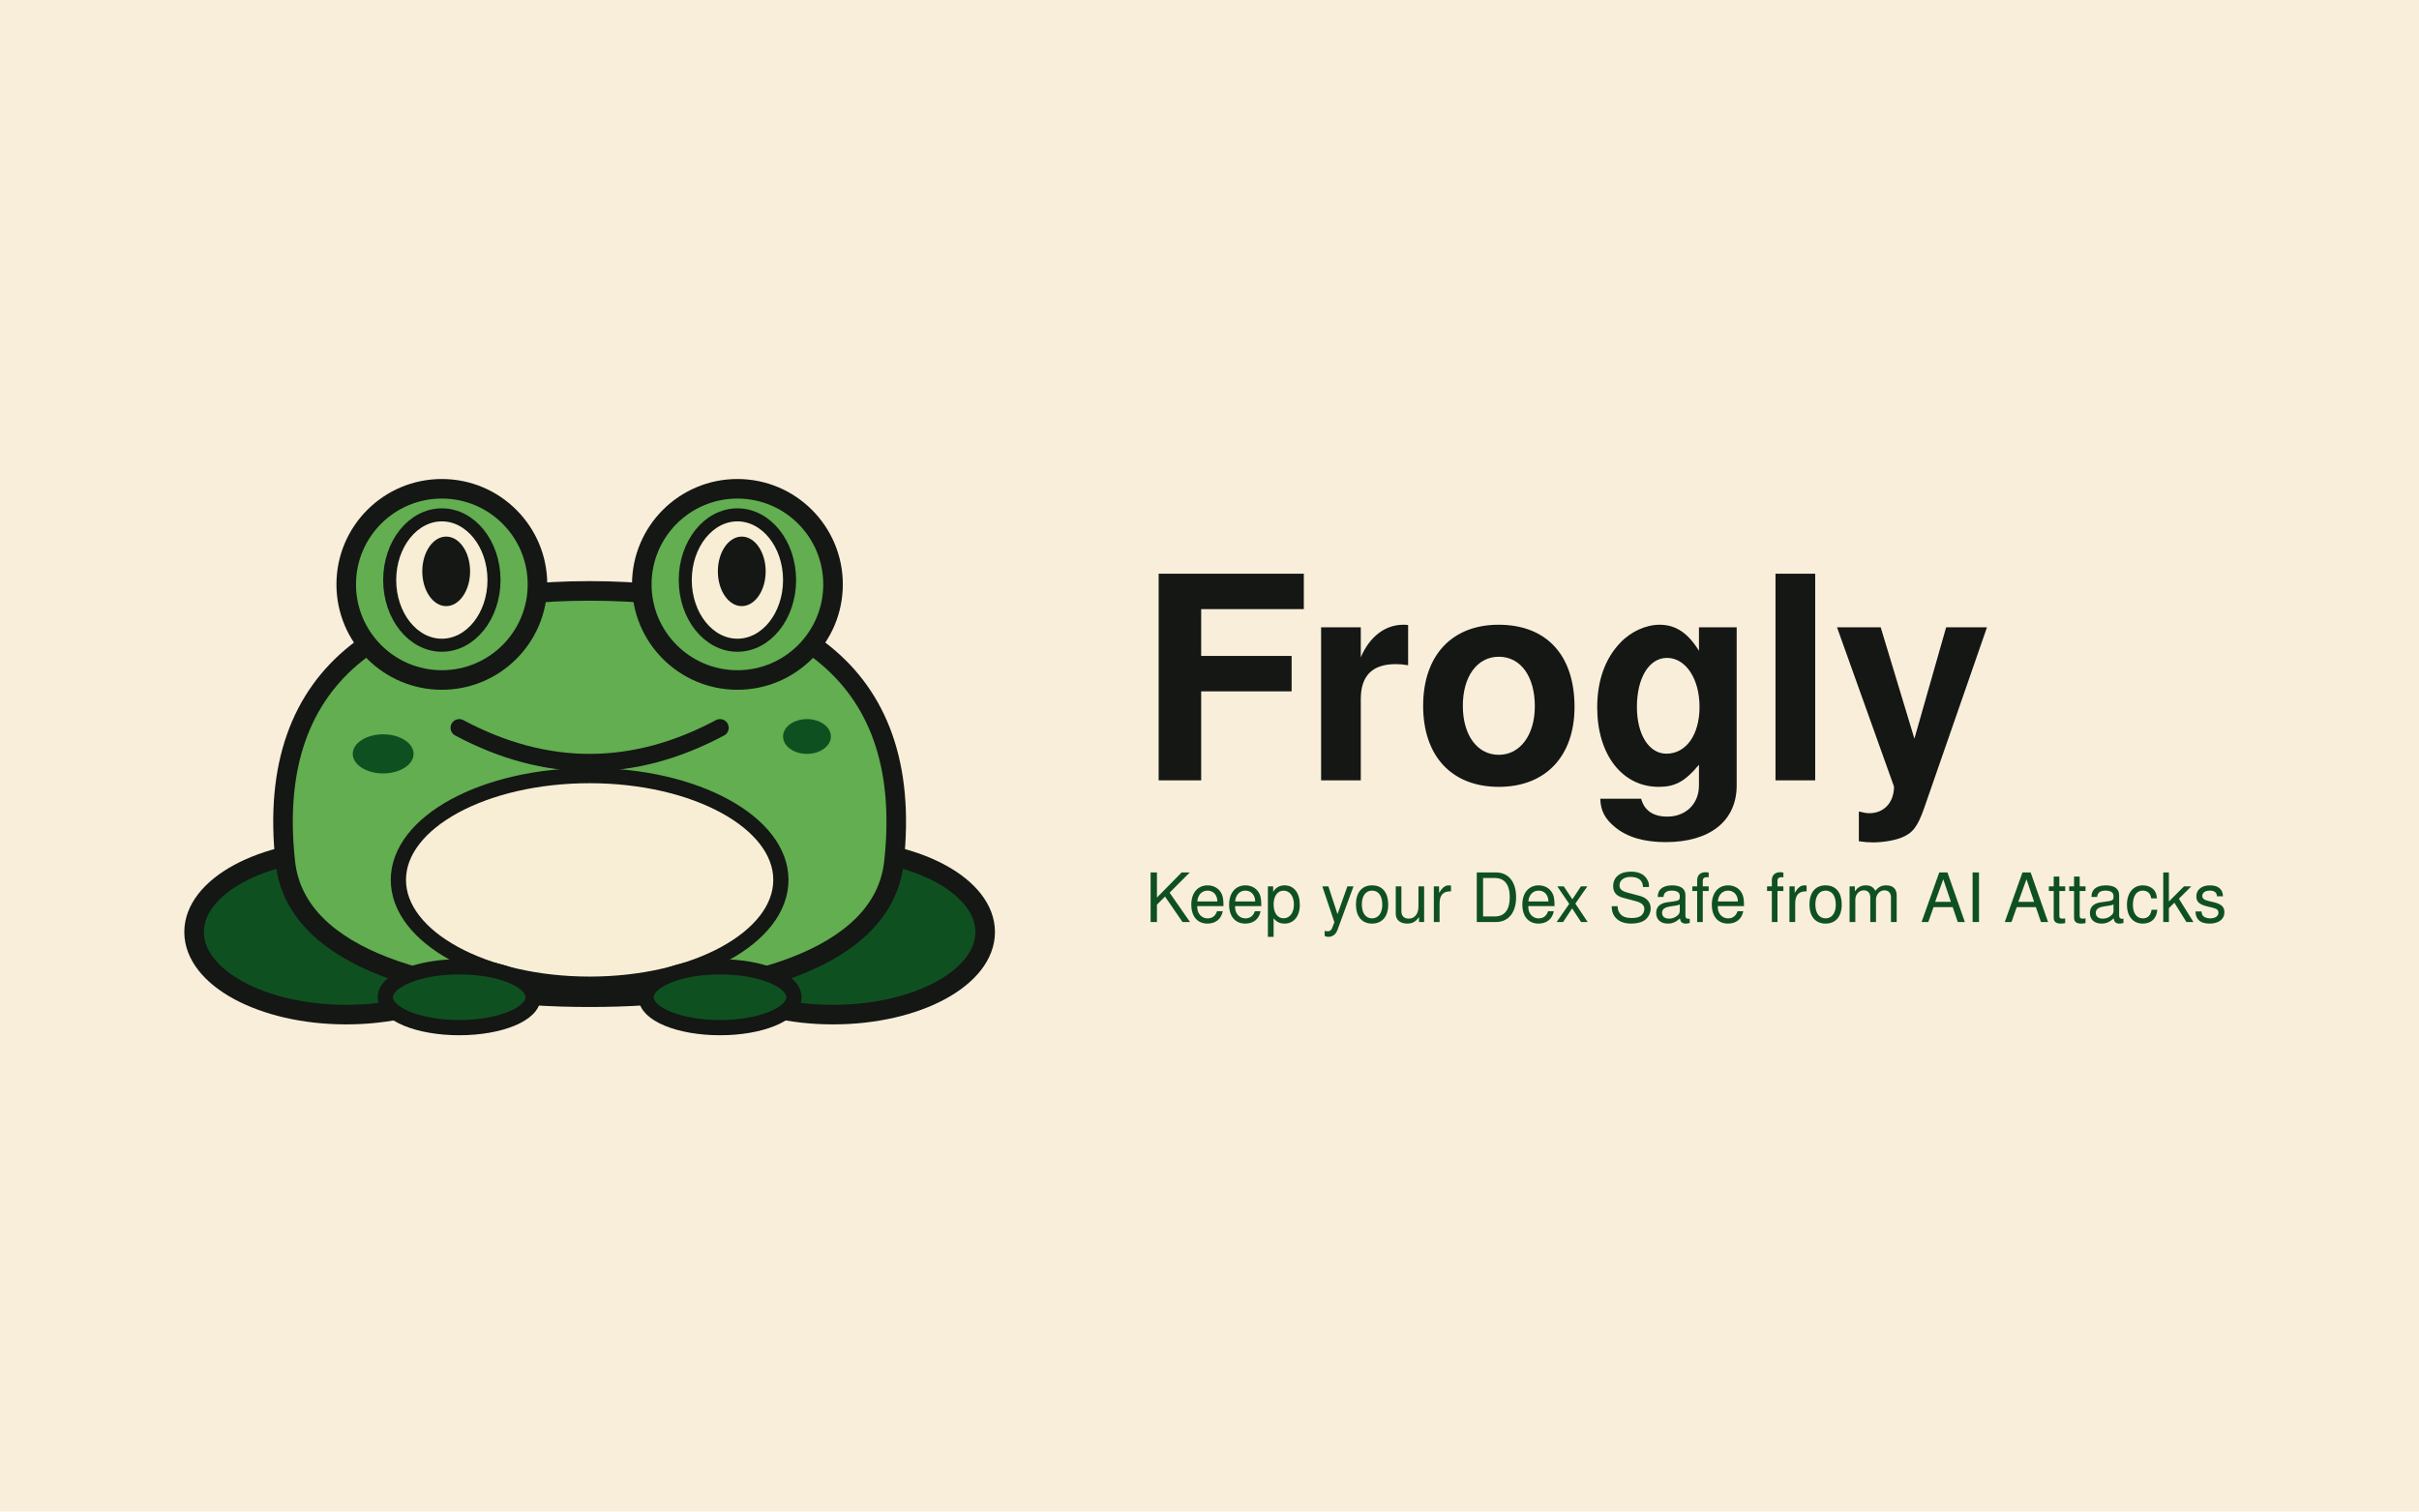
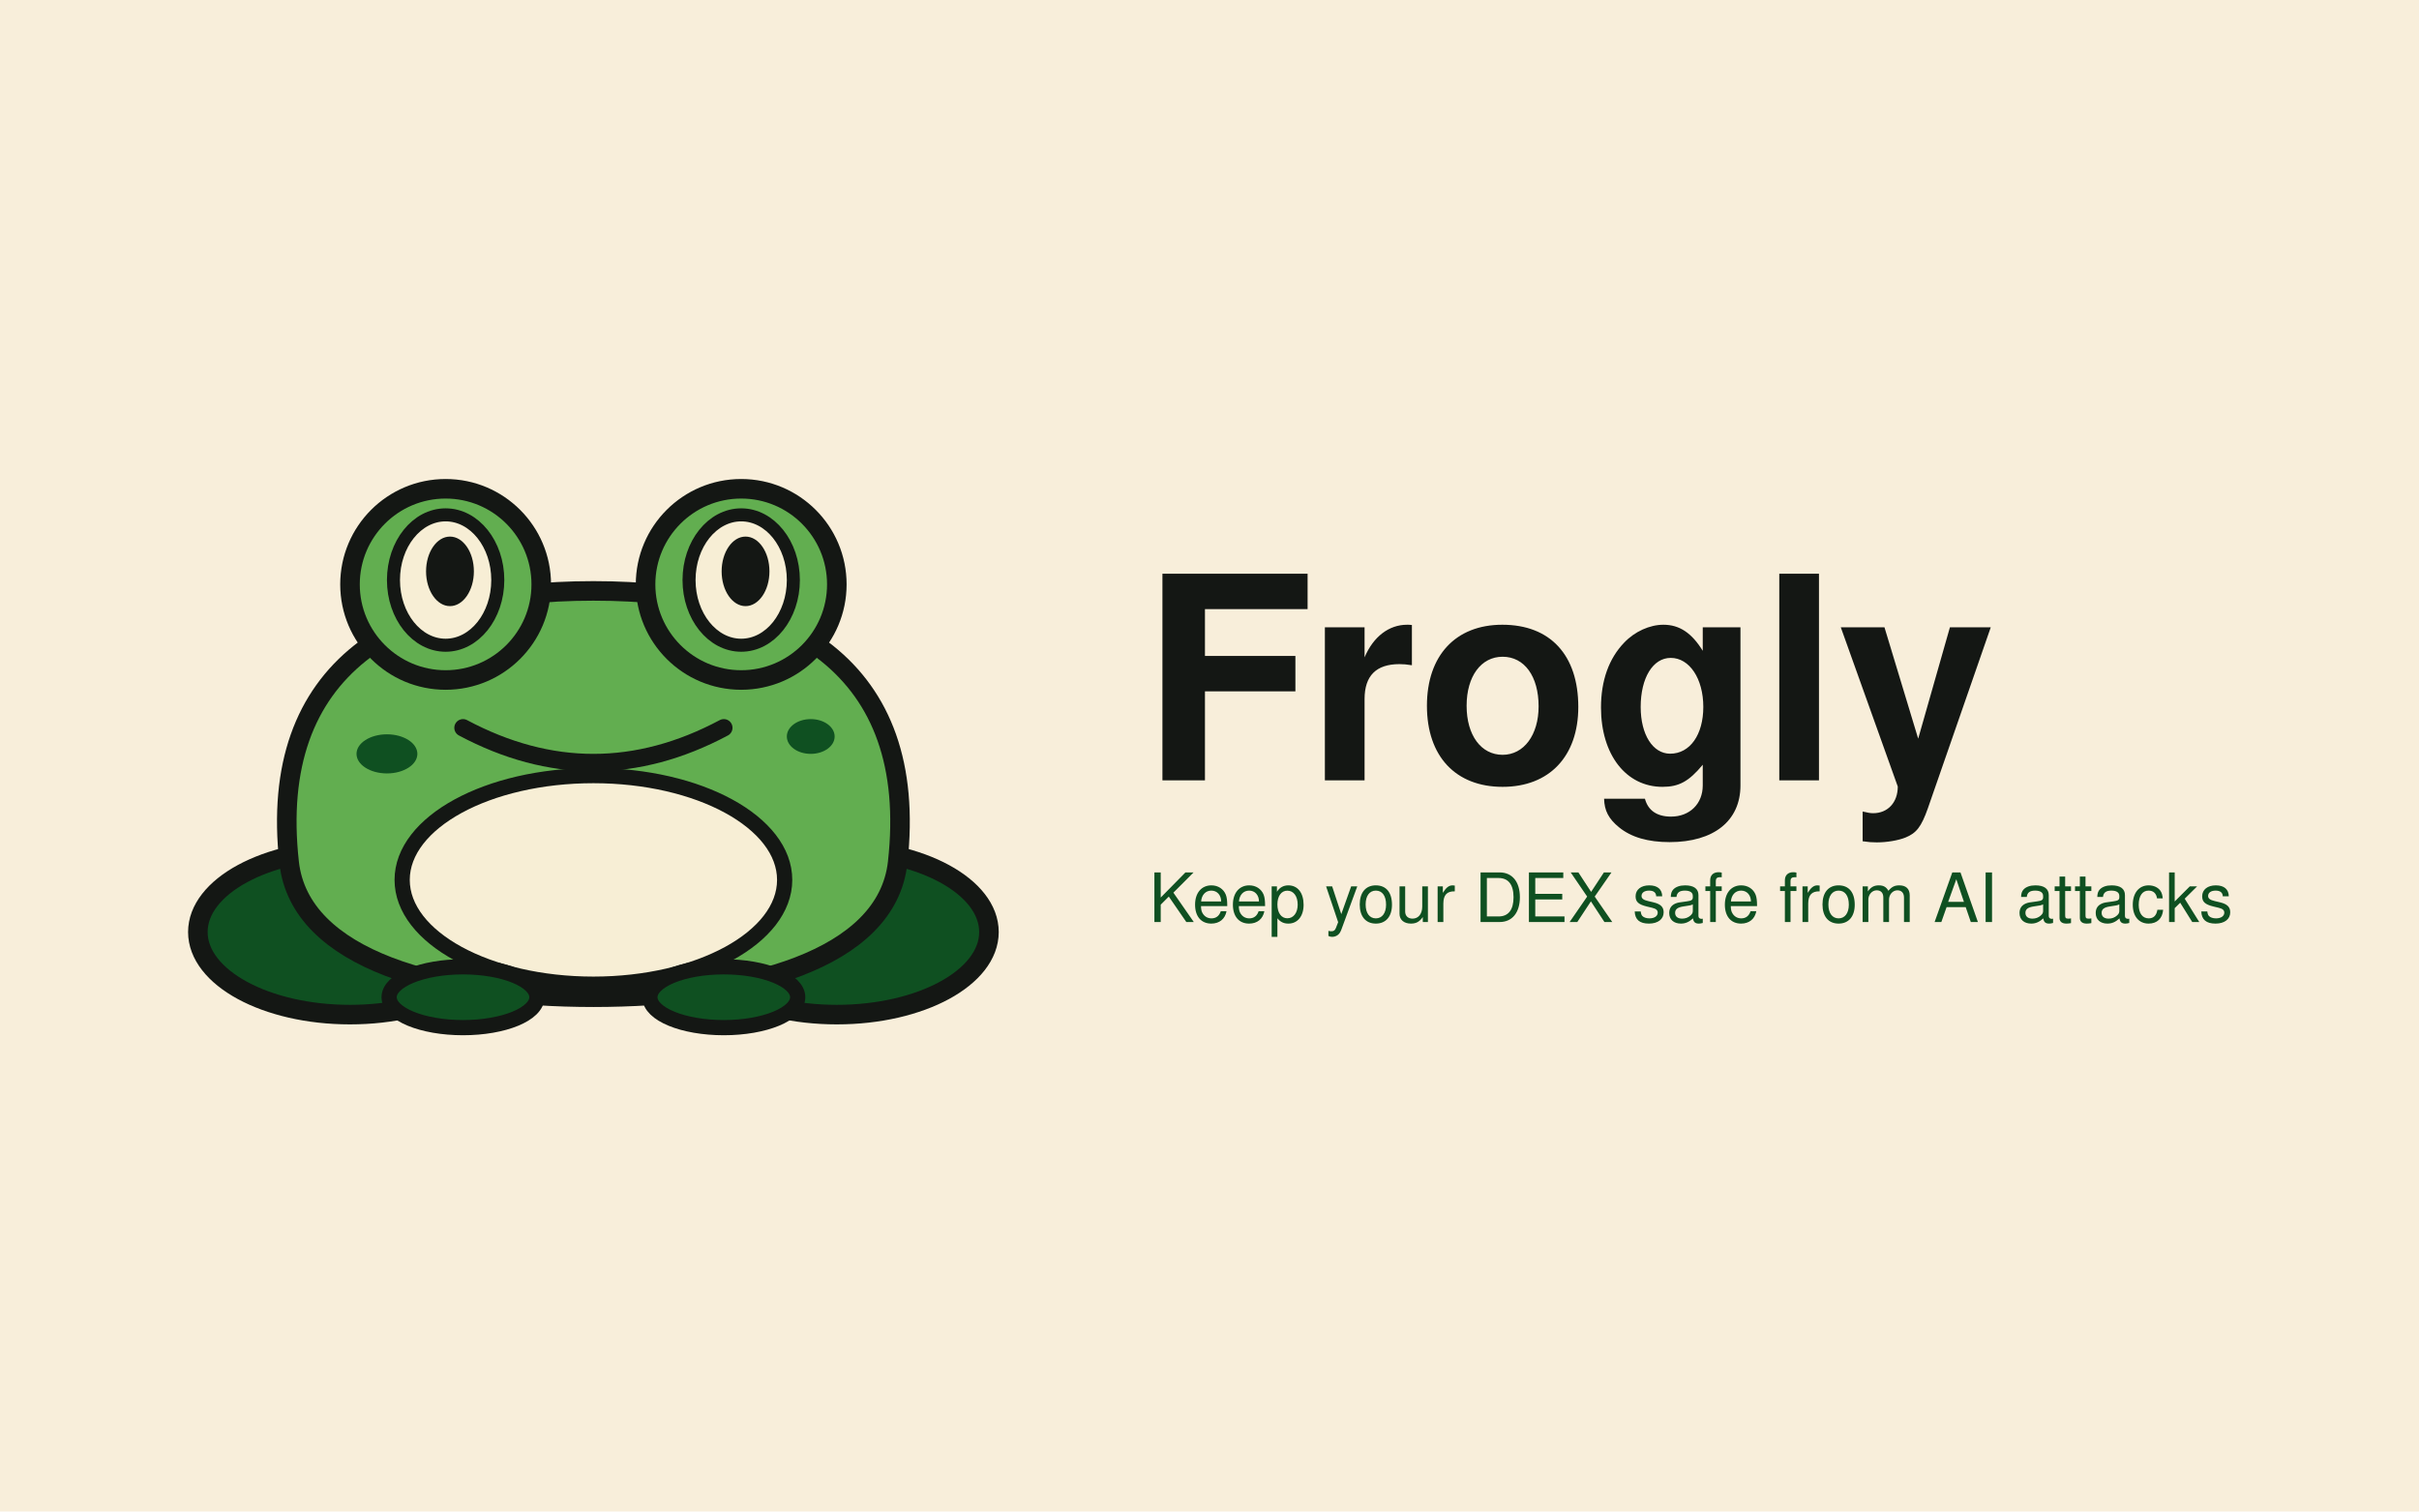
<svg xmlns="http://www.w3.org/2000/svg" width="1280" height="800" viewBox="0 0 1280 800">
  <rect width="1280" height="800" fill="#F8EEDA" />
-   <svg x="82" y="169" width="460" height="460" viewBox="0 0 400 400">
+   <svg x="84" y="169" width="460" height="460" viewBox="0 0 400 400">
    <g transform="translate(0,20) scale(1)">
      <ellipse cx="88" cy="262" fill="#0f5021" rx="70" ry="38" stroke="#141714" stroke-width="9" />
      <ellipse cx="312" cy="262" fill="#0f5021" rx="70" ry="38" stroke="#141714" stroke-width="9" />
      <path d="M60 230 C 50 140, 110 105, 200 105 C 290 105, 350 140, 340 230 C 335 275, 270 292, 200 292 C 130 292, 65 275, 60 230 Z" fill="#62ae50" stroke="#141714" stroke-width="9" />
      <ellipse cx="200" cy="238" fill="#f7eed5" rx="88" ry="48" stroke="#141714" stroke-width="7" />
      <circle cx="132" cy="102" fill="#62ae50" r="44" stroke="#141714" stroke-width="9" />
      <circle cx="268" cy="102" fill="#62ae50" r="44" stroke="#141714" stroke-width="9" />
      <ellipse cx="132" cy="100" fill="#f7eed5" rx="24" ry="30" stroke="#141714" stroke-width="6" />
      <ellipse cx="268" cy="100" fill="#f7eed5" rx="24" ry="30" stroke="#141714" stroke-width="6" />
      <ellipse cx="134" cy="96" fill="#141714" rx="11" ry="16" />
      <ellipse cx="270" cy="96" fill="#141714" rx="11" ry="16" />
      <ellipse cx="105" cy="180" fill="#0f5021" rx="14" ry="9" />
      <ellipse cx="300" cy="172" fill="#0f5021" rx="11" ry="8" />
      <path d="M140 168 Q 200 200 260 168" fill="none" stroke="#141714" stroke-linecap="round" stroke-width="8" />
      <ellipse cx="140" cy="292" fill="#0f5021" rx="34" ry="14" stroke="#141714" stroke-width="7" />
      <ellipse cx="260" cy="292" fill="#0f5021" rx="34" ry="14" stroke="#141714" stroke-width="7" />
    </g>
  </svg>
-   <text x="602" y="413" fill="#141714" font-family="'Helvetica Neue', Helvetica, Arial, sans-serif" font-size="150" font-weight="700">Frogly</text>
-   <text x="606" y="488" fill="#0f5021" font-family="'Helvetica Neue', Helvetica, Arial, sans-serif" font-size="36">Keep your Dex Safe from AI Attacks</text>
+   <text x="604" y="413" fill="#141714" font-family="'Helvetica Neue', Helvetica, Arial, sans-serif" font-size="150" font-weight="700">Frogly</text>
+   <text x="608" y="488" fill="#0f5021" font-family="'Helvetica Neue', Helvetica, Arial, sans-serif" font-size="36">Keep your DEX safe from AI attacks</text>
</svg>
